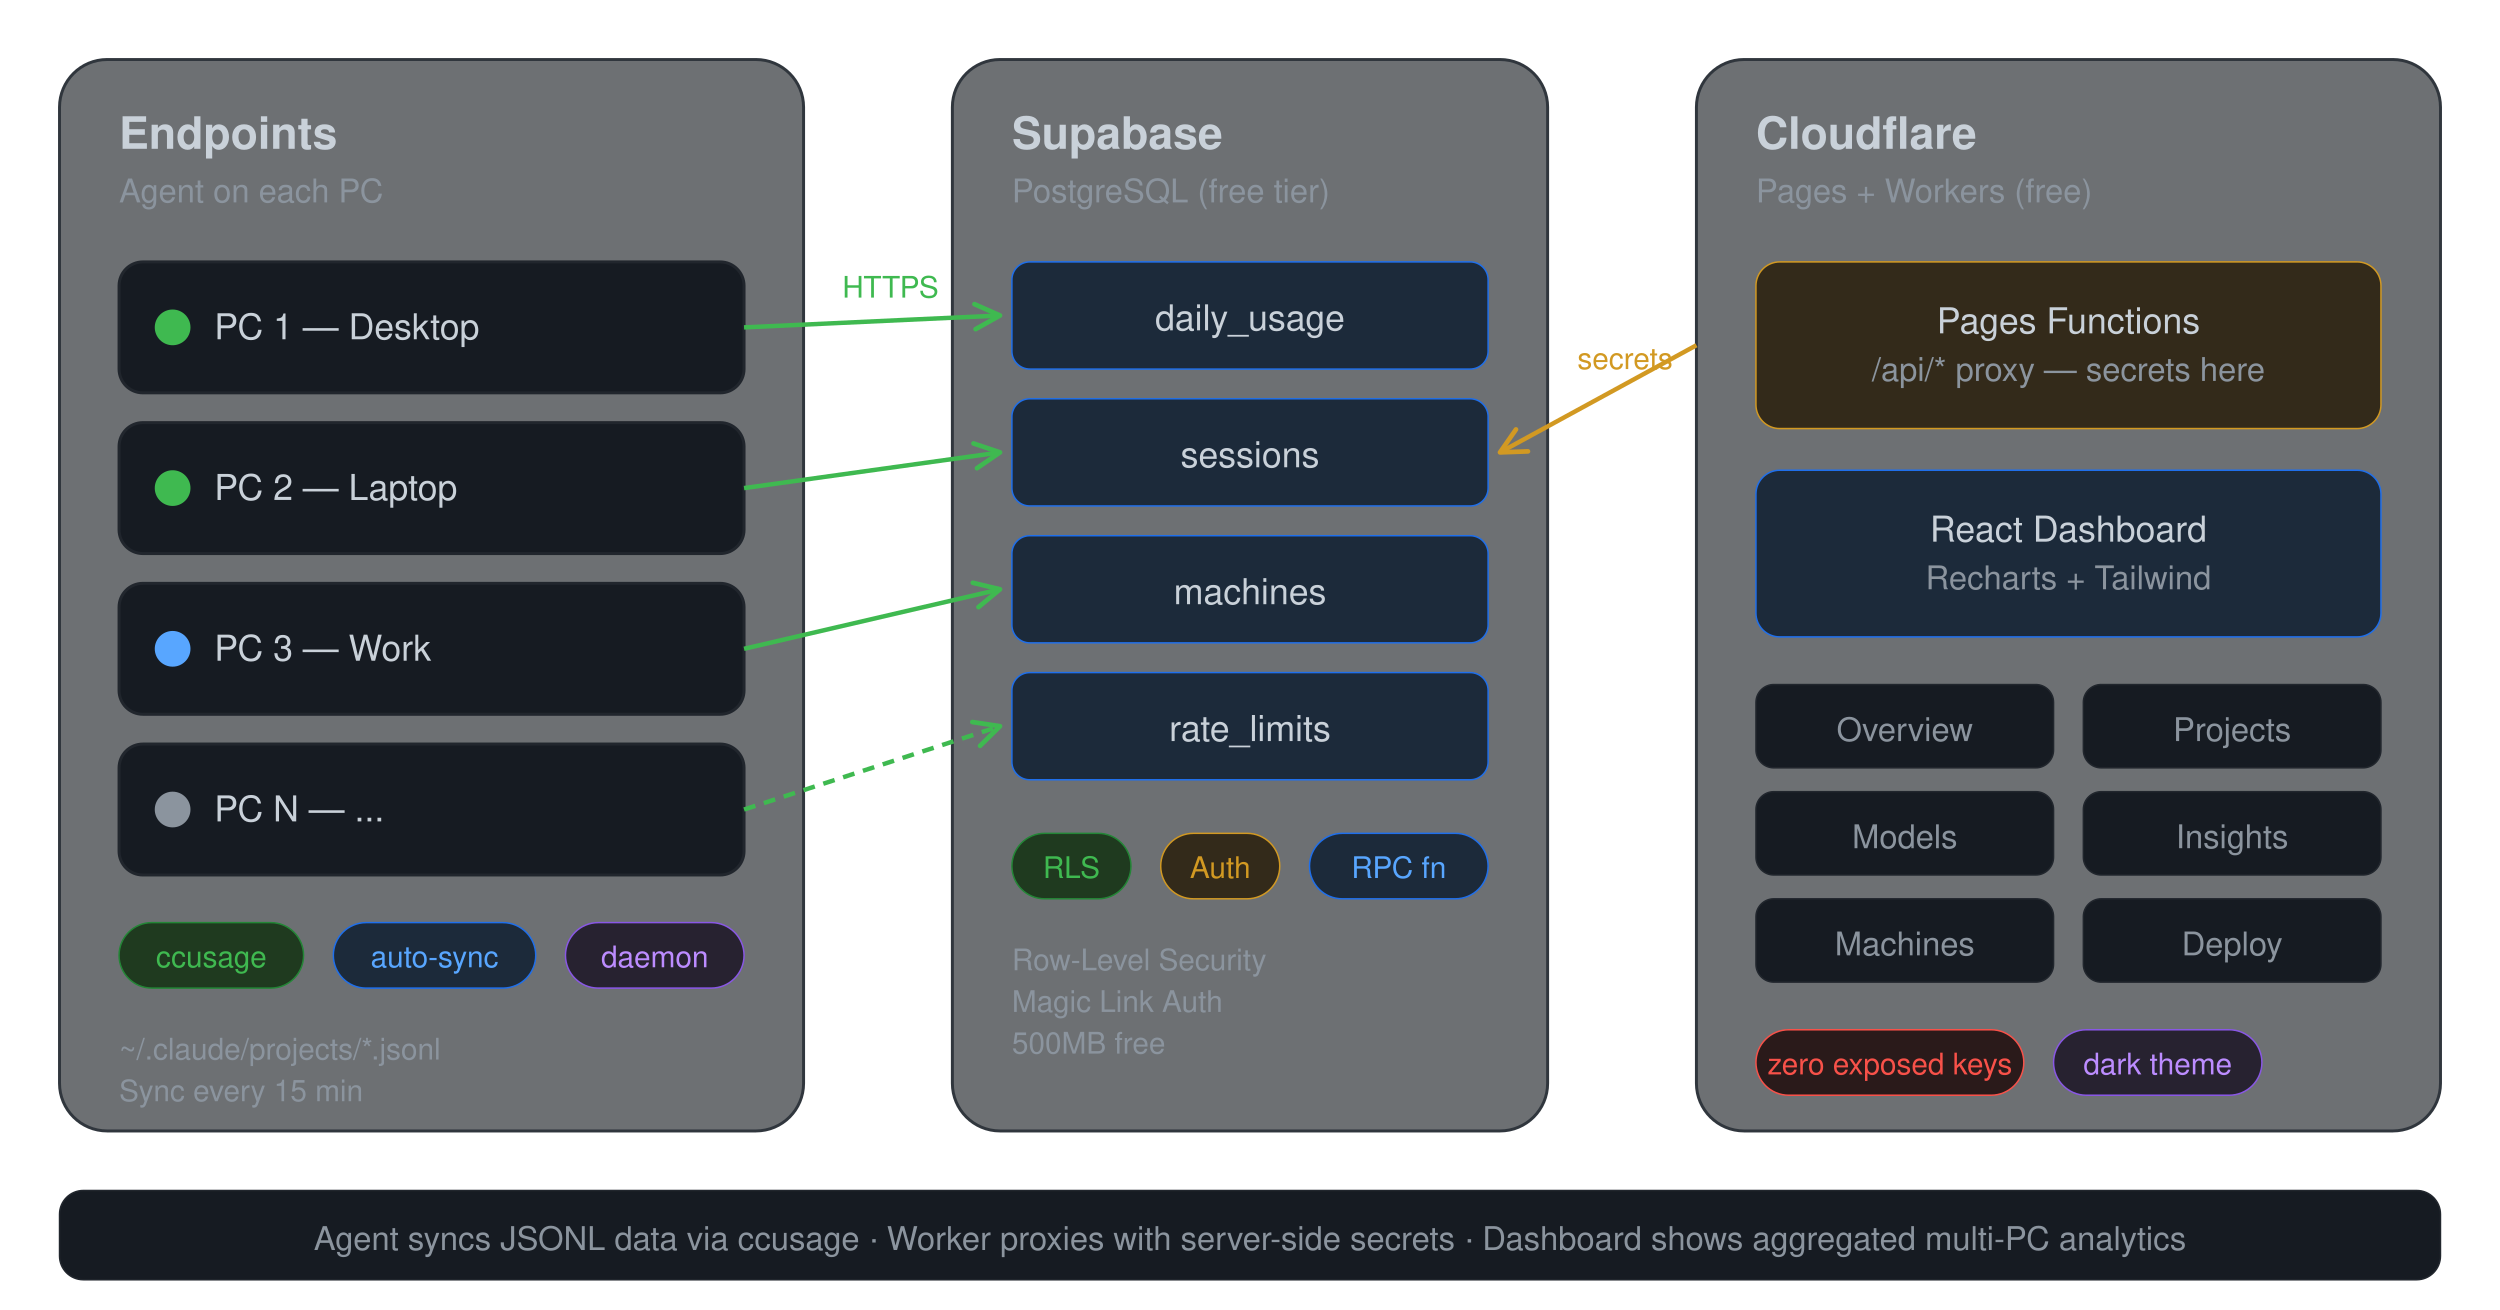
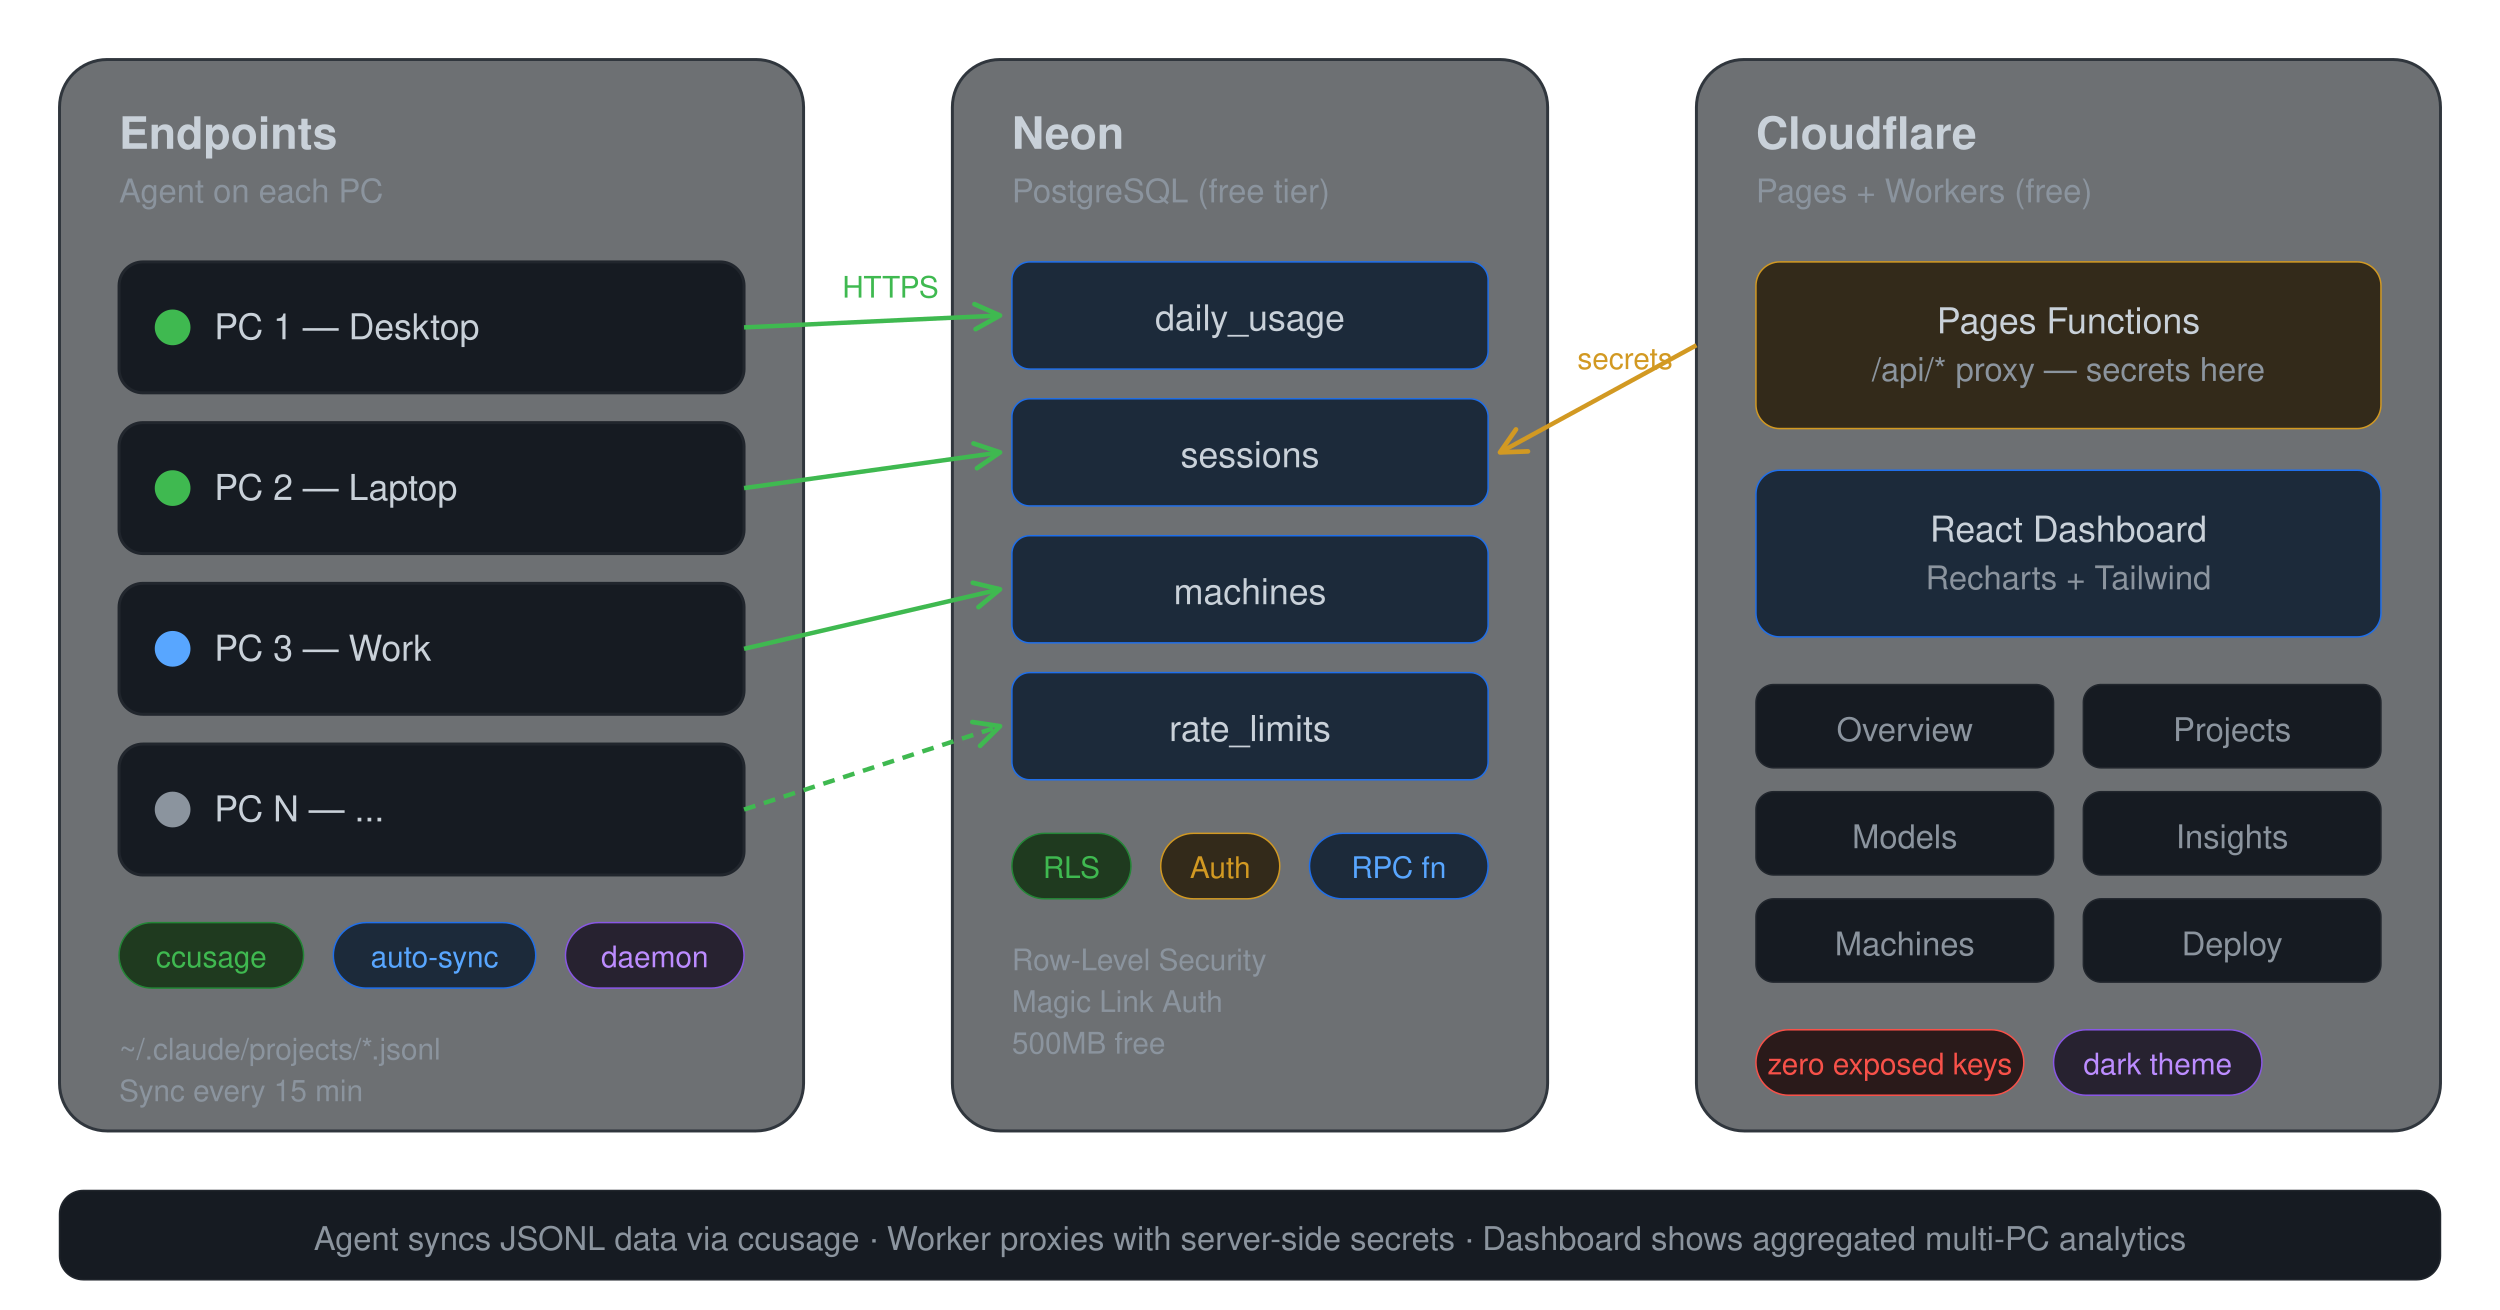
<svg xmlns="http://www.w3.org/2000/svg" viewBox="0 0 840 440" fill="none">
  <style>
    text { font-family: -apple-system, BlinkMacSystemFont, 'Segoe UI', Helvetica, Arial, sans-serif; }
    .title { font-size: 15px; font-weight: 600; fill: #c9d1d9; }
    .label { font-size: 12px; font-weight: 500; fill: #c9d1d9; }
    .sub { font-size: 11px; fill: #8b949e; }
    .tag { font-size: 10px; fill: #8b949e; }
    @media (prefers-color-scheme: light) {
      .title, .label { fill: #24292f; }
      .sub, .tag { fill: #57606a; }
    }
  </style>
  <defs>
    <marker id="arr" viewBox="0 0 10 10" refX="9" refY="5" markerWidth="7" markerHeight="7" orient="auto">
      <path d="M1 1L9 5L1 9" fill="none" stroke="#58a6ff" stroke-width="1.5" stroke-linecap="round" stroke-linejoin="round" />
    </marker>
    <marker id="arr-g" viewBox="0 0 10 10" refX="9" refY="5" markerWidth="7" markerHeight="7" orient="auto">
      <path d="M1 1L9 5L1 9" fill="none" stroke="#3fb950" stroke-width="1.5" stroke-linecap="round" stroke-linejoin="round" />
    </marker>
    <marker id="arr-a" viewBox="0 0 10 10" refX="9" refY="5" markerWidth="7" markerHeight="7" orient="auto">
      <path d="M1 1L9 5L1 9" fill="none" stroke="#d29922" stroke-width="1.5" stroke-linecap="round" stroke-linejoin="round" />
    </marker>
  </defs>
  <rect x="20" y="20" width="250" height="360" rx="16" stroke="#30363d" stroke-width="1" fill="#0d1117" fill-opacity="0.6" />
  <text class="title" x="40" y="50">Endpoints</text>
  <text class="sub" x="40" y="68">Agent on each PC</text>
  <rect x="40" y="88" width="210" height="44" rx="8" fill="#161b22" stroke="#21262d" stroke-width="1" />
  <circle cx="58" cy="110" r="6" fill="#3fb950" />
  <text class="label" x="72" y="114">PC 1 — Desktop</text>
  <rect x="40" y="142" width="210" height="44" rx="8" fill="#161b22" stroke="#21262d" stroke-width="1" />
  <circle cx="58" cy="164" r="6" fill="#3fb950" />
  <text class="label" x="72" y="168">PC 2 — Laptop</text>
  <rect x="40" y="196" width="210" height="44" rx="8" fill="#161b22" stroke="#21262d" stroke-width="1" />
  <circle cx="58" cy="218" r="6" fill="#58a6ff" />
  <text class="label" x="72" y="222">PC 3 — Work</text>
  <rect x="40" y="250" width="210" height="44" rx="8" fill="#161b22" stroke="#21262d" stroke-width="1" />
  <circle cx="58" cy="272" r="6" fill="#8b949e" />
  <text class="label" x="72" y="276">PC N — ...</text>
  <rect x="40" y="310" width="62" height="22" rx="11" fill="#1f3a1f" stroke="#238636" stroke-width="0.5" />
  <text x="71" y="325" text-anchor="middle" font-size="10" fill="#3fb950">ccusage</text>
  <rect x="112" y="310" width="68" height="22" rx="11" fill="#1c2a3a" stroke="#1f6feb" stroke-width="0.5" />
  <text x="146" y="325" text-anchor="middle" font-size="10" fill="#58a6ff">auto-sync</text>
  <rect x="190" y="310" width="60" height="22" rx="11" fill="#272230" stroke="#8957e5" stroke-width="0.5" />
  <text x="220" y="325" text-anchor="middle" font-size="10" fill="#bc8cff">daemon</text>
  <text class="tag" x="40" y="356">~/.claude/projects/*.jsonl</text>
  <text class="tag" x="40" y="370">Sync every 15 min</text>
  <rect x="320" y="20" width="200" height="360" rx="16" stroke="#30363d" stroke-width="1" fill="#0d1117" fill-opacity="0.6" />
-   <text class="title" x="340" y="50">Supabase</text>
+   <text class="title" x="340" y="50">Neon</text>
  <text class="sub" x="340" y="68">PostgreSQL (free tier)</text>
  <rect x="340" y="88" width="160" height="36" rx="6" fill="#1c2a3a" stroke="#1f6feb" stroke-width="0.5" />
  <text class="label" x="420" y="111" text-anchor="middle">daily_usage</text>
  <rect x="340" y="134" width="160" height="36" rx="6" fill="#1c2a3a" stroke="#1f6feb" stroke-width="0.5" />
  <text class="label" x="420" y="157" text-anchor="middle">sessions</text>
  <rect x="340" y="180" width="160" height="36" rx="6" fill="#1c2a3a" stroke="#1f6feb" stroke-width="0.5" />
  <text class="label" x="420" y="203" text-anchor="middle">machines</text>
  <rect x="340" y="226" width="160" height="36" rx="6" fill="#1c2a3a" stroke="#1f6feb" stroke-width="0.5" />
  <text class="label" x="420" y="249" text-anchor="middle">rate_limits</text>
  <rect x="340" y="280" width="40" height="22" rx="11" fill="#1f3a1f" stroke="#238636" stroke-width="0.5" />
  <text x="360" y="295" text-anchor="middle" font-size="10" fill="#3fb950">RLS</text>
  <rect x="390" y="280" width="40" height="22" rx="11" fill="#332a1a" stroke="#d29922" stroke-width="0.5" />
  <text x="410" y="295" text-anchor="middle" font-size="10" fill="#d29922">Auth</text>
  <rect x="440" y="280" width="60" height="22" rx="11" fill="#1c2a3a" stroke="#1f6feb" stroke-width="0.5" />
  <text x="470" y="295" text-anchor="middle" font-size="10" fill="#58a6ff">RPC fn</text>
  <text class="tag" x="340" y="326">Row-Level Security</text>
  <text class="tag" x="340" y="340">Magic Link Auth</text>
  <text class="tag" x="340" y="354">500MB free</text>
  <rect x="570" y="20" width="250" height="360" rx="16" stroke="#30363d" stroke-width="1" fill="#0d1117" fill-opacity="0.6" />
  <text class="title" x="590" y="50">Cloudflare</text>
  <text class="sub" x="590" y="68">Pages + Workers (free)</text>
  <rect x="590" y="88" width="210" height="56" rx="8" fill="#332a1a" stroke="#d29922" stroke-width="0.5" />
  <text class="label" x="695" y="112" text-anchor="middle">Pages Functions</text>
  <text class="sub" x="695" y="128" text-anchor="middle">/api/* proxy — secrets here</text>
  <rect x="590" y="158" width="210" height="56" rx="8" fill="#1c2a3a" stroke="#1f6feb" stroke-width="0.5" />
  <text class="label" x="695" y="182" text-anchor="middle">React Dashboard</text>
  <text class="sub" x="695" y="198" text-anchor="middle">Recharts + Tailwind</text>
  <rect x="590" y="230" width="100" height="28" rx="6" fill="#161b22" stroke="#21262d" stroke-width="0.5" />
  <text class="sub" x="640" y="249" text-anchor="middle">Overview</text>
  <rect x="700" y="230" width="100" height="28" rx="6" fill="#161b22" stroke="#21262d" stroke-width="0.5" />
  <text class="sub" x="750" y="249" text-anchor="middle">Projects</text>
  <rect x="590" y="266" width="100" height="28" rx="6" fill="#161b22" stroke="#21262d" stroke-width="0.5" />
  <text class="sub" x="640" y="285" text-anchor="middle">Models</text>
  <rect x="700" y="266" width="100" height="28" rx="6" fill="#161b22" stroke="#21262d" stroke-width="0.5" />
  <text class="sub" x="750" y="285" text-anchor="middle">Insights</text>
  <rect x="590" y="302" width="100" height="28" rx="6" fill="#161b22" stroke="#21262d" stroke-width="0.5" />
  <text class="sub" x="640" y="321" text-anchor="middle">Machines</text>
  <rect x="700" y="302" width="100" height="28" rx="6" fill="#161b22" stroke="#21262d" stroke-width="0.5" />
  <text class="sub" x="750" y="321" text-anchor="middle">Deploy</text>
  <rect x="590" y="346" width="90" height="22" rx="11" fill="#2a1a1a" stroke="#f85149" stroke-width="0.5" />
  <text x="635" y="361" text-anchor="middle" font-size="10" fill="#f85149">zero exposed keys</text>
  <rect x="690" y="346" width="70" height="22" rx="11" fill="#272230" stroke="#8957e5" stroke-width="0.5" />
  <text x="725" y="361" text-anchor="middle" font-size="10" fill="#bc8cff">dark theme</text>
  <line x1="250" y1="110" x2="336" y2="106" stroke="#3fb950" stroke-width="1.5" marker-end="url(#arr-g)" />
  <line x1="250" y1="164" x2="336" y2="152" stroke="#3fb950" stroke-width="1.5" marker-end="url(#arr-g)" />
  <line x1="250" y1="218" x2="336" y2="198" stroke="#3fb950" stroke-width="1.5" marker-end="url(#arr-g)" />
  <line x1="250" y1="272" x2="336" y2="244" stroke="#3fb950" stroke-width="1.5" stroke-dasharray="4 3" marker-end="url(#arr-g)" />
  <line x1="570" y1="116" x2="504" y2="152" stroke="#d29922" stroke-width="1.5" marker-end="url(#arr-a)" />
  <text x="283" y="100" font-size="10" fill="#3fb950">HTTPS</text>
  <text x="530" y="124" font-size="10" fill="#d29922">secrets</text>
  <rect x="20" y="400" width="800" height="30" rx="8" fill="#161b22" stroke="#21262d" stroke-width="0.5" />
  <text x="420" y="420" text-anchor="middle" font-size="11" fill="#8b949e">Agent syncs JSONL data via ccusage  ·  Worker proxies with server-side secrets  ·  Dashboard shows aggregated multi-PC analytics</text>
</svg>
